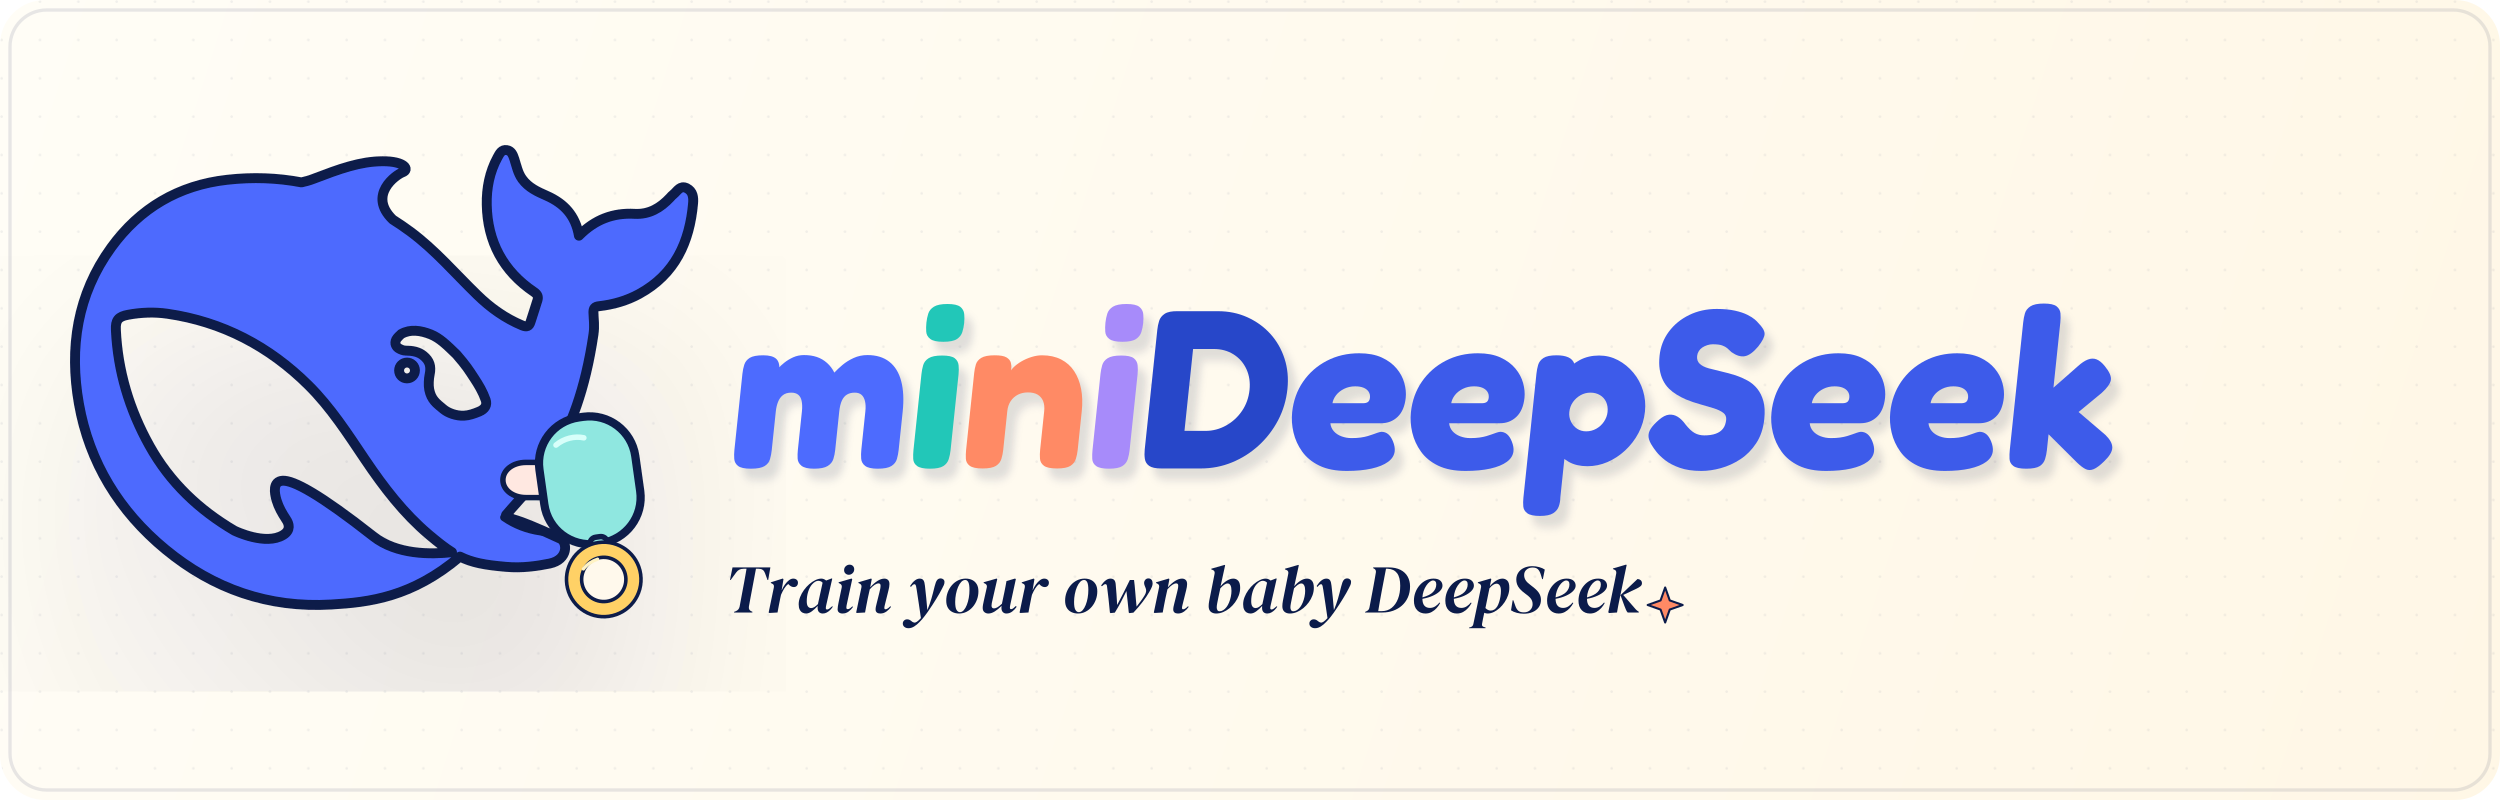
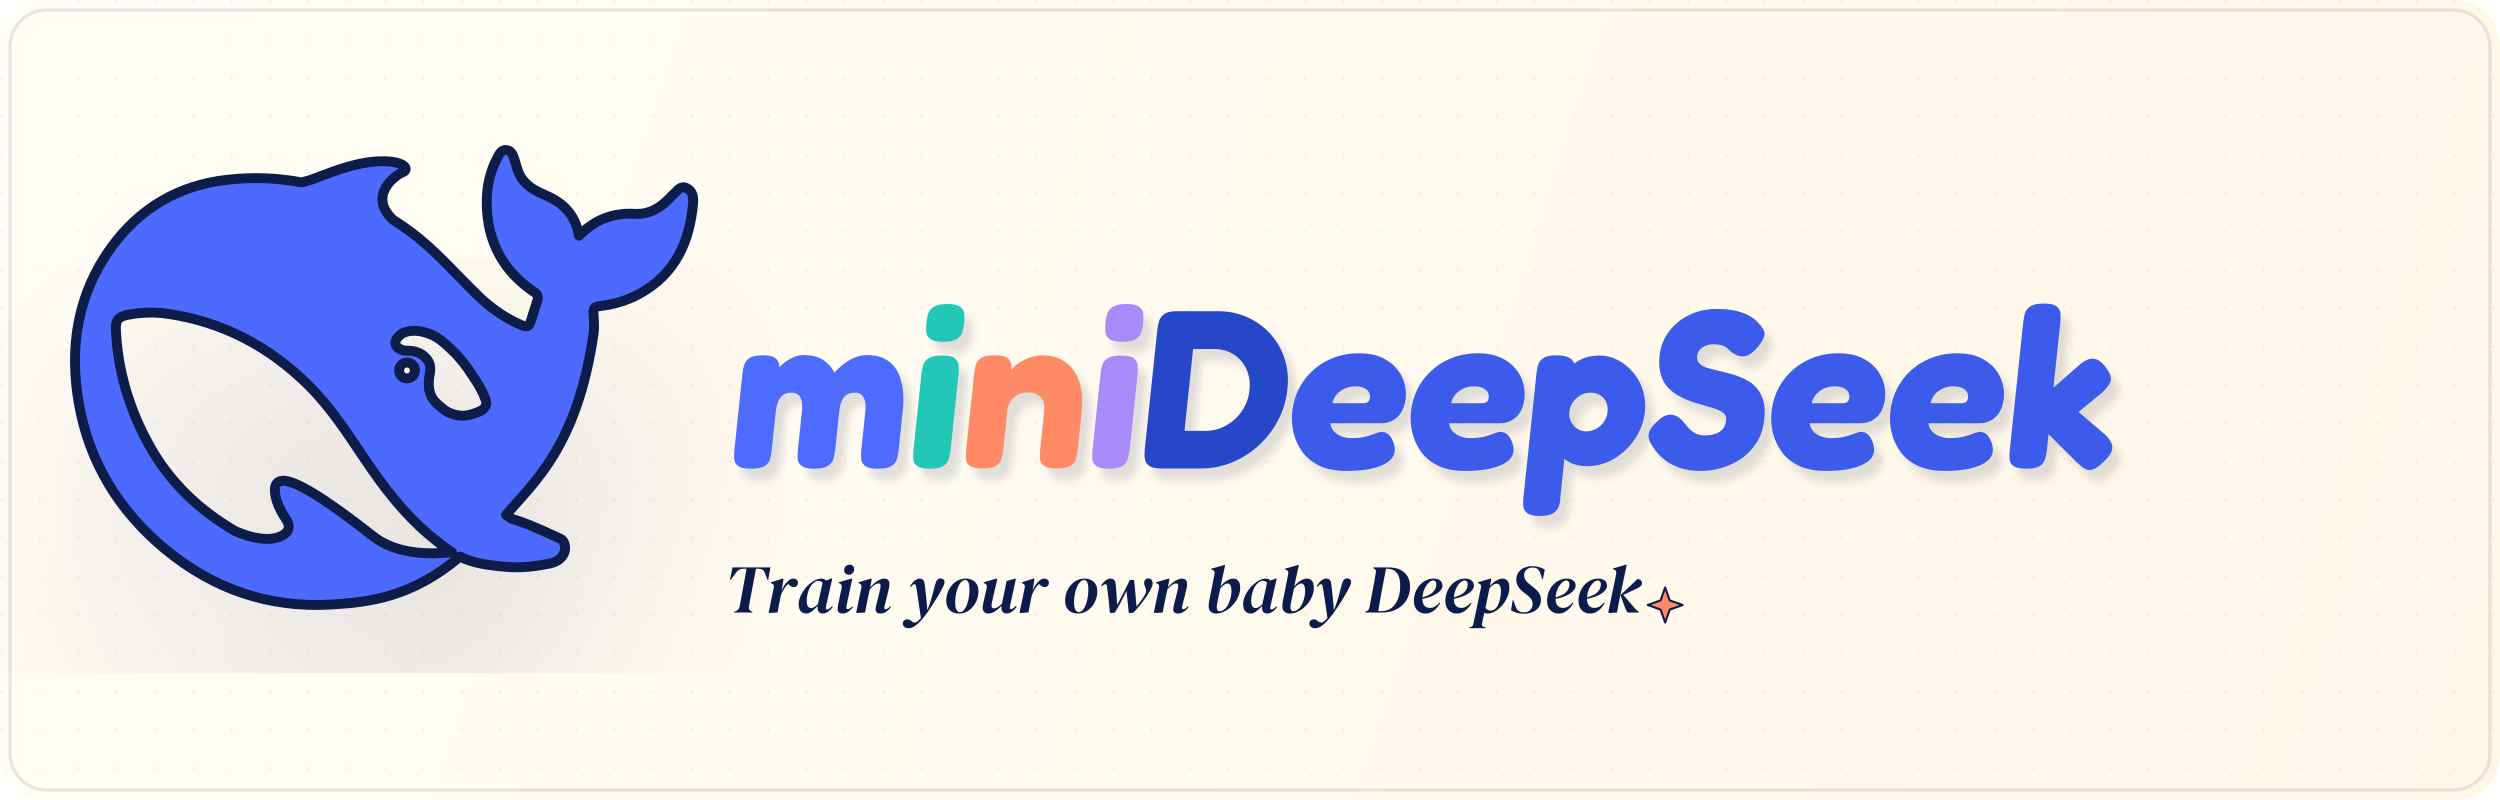
<svg xmlns="http://www.w3.org/2000/svg" width="3000" height="960" viewBox="0 0 3000 960" fill="none" role="img" aria-labelledby="bt bd">
  <defs>
    <filter id="soft" x="-20%" y="-20%" width="140%" height="140%">
      <feGaussianBlur stdDeviation="5" />
    </filter>
    <filter id="whaleShadow" x="-15%" y="-15%" width="130%" height="130%">
      <feDropShadow dx="0" dy="16" stdDeviation="10" flood-color="#0B1B4A" flood-opacity="0.12" />
+     </filter>
+     <filter id="pacShadow" x="-50%" y="-50%" width="200%" height="200%">
+       <feDropShadow dx="0" dy="2.2" stdDeviation="1.2" flood-color="#0B1B4A" flood-opacity="0.18" />
    </filter>
    <linearGradient id="card" x1="0" y1="0" x2="3000" y2="960" gradientUnits="userSpaceOnUse">
      <stop stop-color="#FFFDF6" />
      <stop offset="1" stop-color="#FFF7E6" />
    </linearGradient>
    <pattern id="dots" width="46" height="46" patternUnits="userSpaceOnUse">
      <circle cx="2" cy="2" r="1.6" fill="#0B1B4A" fill-opacity="0.055" />
    </pattern>
  </defs>
  <rect width="3000" height="960" rx="54" fill="url(#card)" />
  <rect width="3000" height="960" rx="54" fill="url(#dots)" />
  <rect x="12" y="12" width="2976" height="936" rx="44" stroke="#0B1B4A" stroke-opacity="0.10" stroke-width="4" />
  <g transform="translate(90 180) scale(13.2)" filter="url(#whaleShadow)">
    <path d="M55.613,3.471c-.595-.292-.852.264-1.2.547-.119.091-.22.209-.321.319-.87.929-1.887,1.54-3.215,1.467-1.942-.109-3.599.501-5.065,1.986-.311-1.831-1.346-2.925-2.922-3.626-.824-.364-1.658-.729-2.235-1.522-.403-.565-.513-1.193-.714-1.813-.128-.373-.257-.756-.687-.82-.467-.073-.65.319-.834.647-.733,1.339-1.017,2.815-.989,4.31.064,3.362,1.484,6.041,4.305,7.945.321.219.403.437.302.756-.192.656-.421,1.294-.623,1.95-.128.419-.321.51-.769.328-1.548-.647-2.885-1.603-4.067-2.76-2.006-1.941-3.819-4.082-6.082-5.758-.531-.392-1.062-.756-1.612-1.103-2.308-2.241.302-4.082.907-4.3.632-.228.22-1.012-1.823-1.002-2.042.009-3.911.692-6.292,1.603-.348.137-.715.237-1.09.319-2.162-.41-4.405-.501-6.75-.237-4.415.492-7.941,2.578-10.533,6.141C.191,13.129-.541,17.994.356,23.069c.943,5.348,3.673,9.776,7.868,13.239,4.351,3.59,9.361,5.348,15.076,5.011,3.471-.2,7.336-.665,11.696-4.355,1.099.547,2.253.765,4.167.929,1.475.137,2.894-.073,3.993-.3,1.722-.364,1.603-1.959.98-2.251-5.047-2.351-3.938-1.394-4.946-2.168,2.564-3.034,6.43-6.186,7.941-16.4.119-.811.018-1.321,0-1.977-.009-.401.082-.556.54-.601,1.264-.146,2.491-.492,3.618-1.111,3.27-1.786,4.589-4.72,4.9-8.236.046-.538-.009-1.093-.577-1.376ZM27.119,35.123c-4.891-3.845-7.263-5.111-8.243-5.057-.916.055-.751,1.103-.55,1.786.211.674.485,1.139.87,1.731.266.392.449.975-.266,1.412-1.575.975-4.314-.328-4.442-.392-3.187-1.877-5.853-4.355-7.73-7.744-1.813-3.262-2.867-6.761-3.041-10.496-.046-.902.22-1.221,1.117-1.385,1.181-.219,2.4-.264,3.581-.091,4.992.729,9.242,2.961,12.804,6.496,2.033,2.014,3.572,4.419,5.157,6.77,1.685,2.496,3.499,4.875,5.807,6.824.815.683,1.465,1.203,2.088,1.585-1.877.209-5.01.255-7.153-1.44ZM29.464,20.044c0-.401.321-.72.724-.72.092,0,.174.018.247.045.101.037.192.091.266.173.128.128.202.31.202.501,0,.401-.321.72-.723.72s-.715-.319-.715-.72ZM36.745,23.78c-.467.191-.934.355-1.383.373-.696.036-1.456-.246-1.868-.592-.641-.538-1.099-.838-1.291-1.777-.083-.401-.037-1.02.037-1.376.165-.765-.018-1.257-.559-1.704-.44-.364-.998-.465-1.612-.465-.229,0-.44-.1-.595-.182-.257-.128-.467-.446-.266-.838.064-.127.376-.437.449-.492.834-.474,1.795-.319,2.684.036.824.337,1.447.957,2.345,1.831.916,1.057,1.081,1.349,1.603,2.141.412.62.788,1.257,1.044,1.986.156.456-.046.829-.586,1.057Z" fill="#4D6BFE" stroke="#0B1B4A" stroke-width="0.9" stroke-linejoin="round" />
-     <path d="M39 33.4c2 1.4 4.6 1.7 6.6 1" stroke="#0B1B4A" stroke-width="0.7" stroke-linecap="round" fill="none" />
-     <path d="M41 28.4h3v3.2h-3c-1.2 0-2.1-.7-2.1-1.6s.9-1.6 2.1-1.6Z" fill="#FFE8E1" stroke="#0B1B4A" stroke-width="0.5" />
-     <g transform="rotate(-8 47 30)">
-       <rect x="42.4" y="24.2" width="8.8" height="11.6" rx="4.2" fill="#FFF9EC" />
-       <rect x="42.4" y="24.2" width="8.8" height="11.6" rx="4.2" fill="#8FE7E0" stroke="#0B1B4A" stroke-width="0.75" />
-       <path d="M44.2 26.4c.8-.5 1.8-.6 2.6-.3" stroke="#D8FFFA" stroke-width="0.5" stroke-linecap="round" />
-       <rect x="46" y="35.2" width="1.6" height="2" rx="0.6" fill="#8FE7E0" stroke="#0B1B4A" stroke-width="0.5" />
-       <circle cx="46.8" cy="39.1" r="2.7" fill="#FFF9EC" />
-       <circle cx="46.8" cy="39.1" r="2.7" fill="none" stroke="#0B1B4A" stroke-width="1.7" />
-       <circle cx="46.8" cy="39.1" r="2.7" fill="none" stroke="#FFD166" stroke-width="1.05" />
-       <path d="M45.1 37.9c.4-.4.9-.6 1.4-.7" stroke="#FFF3C4" stroke-width="0.3" stroke-linecap="round" />
-     </g>
  </g>
  <g transform="translate(870 560) skewX(-6)">
    <g transform="translate(12 14)" fill="#0B1B4A" opacity="0.13" filter="url(#soft)">
      <path d="M116 -9Q75 -9 58.0 3.0Q41 15 37.5 34.5Q34 54 34 74V413Q34 434 38.0 453.0Q42 472 59.0 483.5Q76 495 118 495Q159 495 177.5 479.0Q196 463 196 427L182 424Q183 426 191.5 437.5Q200 449 215.5 462.5Q231 476 252.0 486.0Q273 496 299 496Q331 496 357.0 487.5Q383 479 405.0 461.0Q427 443 442 418Q455 434 474.5 452.0Q494 470 521.0 483.0Q548 496 581 496Q640 496 681.0 466.5Q722 437 743.0 380.5Q764 324 764 245V74Q764 54 760.5 34.5Q757 15 739.5 3.0Q722 -9 680 -9Q640 -9 622.5 3.5Q605 16 601.5 35.5Q598 55 598 75V246Q598 273 591.5 291.5Q585 310 573.0 319.5Q561 329 542 329Q522 329 508.5 320.5Q495 312 488.5 293.5Q482 275 482 245V74Q482 53 478.0 34.0Q474 15 456.0 3.0Q438 -9 397 -9Q357 -9 339.5 4.0Q322 17 319.0 36.0Q316 55 316 75V246Q316 273 310.0 292.0Q304 311 291.5 320.0Q279 329 260 329Q237 329 224.0 318.0Q211 307 205.5 288.0Q200 269 200 246V73Q200 53 196.5 33.5Q193 14 175.5 2.5Q158 -9 116 -9Z" transform="translate(0.000 0) scale(0.27 -0.27)" />
      <path d="M123 -9Q82 -9 64.5 3.0Q47 15 44.0 34.5Q41 54 41 74V412Q41 432 44.5 451.0Q48 470 65.5 482.0Q83 494 124 494Q165 494 181.5 482.0Q198 470 202.0 450.5Q206 431 206 410V73Q206 53 202.0 33.5Q198 14 181.0 2.5Q164 -9 123 -9ZM123 555Q82 555 64.0 567.5Q46 580 42.5 599.5Q39 619 39 640Q39 661 43.0 680.0Q47 699 65.0 711.0Q83 723 124 723Q165 723 182.0 710.5Q199 698 203.0 678.5Q207 659 207 638Q207 617 203.0 598.0Q199 579 182.0 567.0Q165 555 123 555Z" transform="translate(212.990 0) scale(0.27 -0.27)" />
      <path d="M118 -8Q77 -8 59.5 4.0Q42 16 39.0 35.5Q36 55 36 75V416Q36 436 39.5 454.0Q43 472 60.5 483.5Q78 495 119 495Q156 495 172.5 485.5Q189 476 194.0 462.5Q199 449 198.5 437.5Q198 426 200 423L193 410Q194 425 207.0 440.0Q220 455 240.0 467.5Q260 480 283.5 487.5Q307 495 329 495Q378 495 416.0 476.5Q454 458 479.5 424.5Q505 391 518.5 346.0Q532 301 532 247V74Q532 54 528.0 34.5Q524 15 507.0 3.5Q490 -8 449 -8Q407 -8 389.5 4.0Q372 16 368.5 35.5Q365 55 365 75V247Q365 273 355.5 291.5Q346 310 328.5 320.0Q311 330 284 330Q259 330 240.5 320.0Q222 310 211.5 291.5Q201 273 201 247V74Q201 54 197.0 34.5Q193 15 176.0 3.5Q159 -8 118 -8Z" transform="translate(277.480 0) scale(0.27 -0.27)" />
      <path d="M123 -9Q82 -9 64.5 3.0Q47 15 44.0 34.5Q41 54 41 74V412Q41 432 44.5 451.0Q48 470 65.5 482.0Q83 494 124 494Q165 494 181.5 482.0Q198 470 202.0 450.5Q206 431 206 410V73Q206 53 202.0 33.5Q198 14 181.0 2.5Q164 -9 123 -9ZM123 555Q82 555 64.0 567.5Q46 580 42.5 599.5Q39 619 39 640Q39 661 43.0 680.0Q47 699 65.0 711.0Q83 723 124 723Q165 723 182.0 710.5Q199 698 203.0 678.5Q207 659 207 638Q207 617 203.0 598.0Q199 579 182.0 567.0Q165 555 123 555Z" transform="translate(427.830 0) scale(0.27 -0.27)" />
      <path d="M117 -8Q79 -8 61.5 3.5Q44 15 39.0 34.5Q34 54 34 76V608Q34 629 38.0 648.0Q42 667 59.5 679.5Q77 692 118 691H295Q366 691 428.5 664.0Q491 637 538.5 590.0Q586 543 613.0 480.0Q640 417 640 345Q640 270 613.0 206.0Q586 142 538.5 94.0Q491 46 428.0 19.0Q365 -8 292 -8ZM202 159H295Q344 159 384.5 183.0Q425 207 448.5 248.0Q472 289 472 341Q472 392 448.5 433.5Q425 475 384.5 499.0Q344 523 294 523H202Z" transform="translate(492.320 0) scale(0.27 -0.27)" />
      <path d="M289 -19Q216 -19 165.0 4.5Q114 28 82.0 67.0Q50 106 34.5 151.5Q19 197 19 242Q19 319 53.5 378.0Q88 437 149.0 470.5Q210 504 289 504Q349 504 392.0 485.0Q435 466 463.0 436.0Q491 406 504.0 371.5Q517 337 517 306Q517 250 490.0 221.5Q463 193 420 193H194Q198 173 212.5 158.0Q227 143 249.0 135.0Q271 127 295 127Q318 127 335.5 129.5Q353 132 366.0 136.0Q379 140 389.5 144.0Q400 148 408.5 151.0Q417 154 425 155Q442 155 456.0 144.5Q470 134 481 112Q487 100 490.0 89.0Q493 78 493 69Q493 41 468.5 21.5Q444 2 398.5 -8.5Q353 -19 289 -19ZM194 282H330Q344 282 351.0 287.5Q358 293 358 307Q358 322 349.0 333.5Q340 345 324.5 351.0Q309 357 287 357Q260 357 239.0 346.0Q218 335 206.5 318.0Q195 301 194 282Z" transform="translate(668.590 0) scale(0.27 -0.27)" />
      <path d="M289 -19Q216 -19 165.0 4.5Q114 28 82.0 67.0Q50 106 34.5 151.5Q19 197 19 242Q19 319 53.5 378.0Q88 437 149.0 470.5Q210 504 289 504Q349 504 392.0 485.0Q435 466 463.0 436.0Q491 406 504.0 371.5Q517 337 517 306Q517 250 490.0 221.5Q463 193 420 193H194Q198 173 212.5 158.0Q227 143 249.0 135.0Q271 127 295 127Q318 127 335.5 129.5Q353 132 366.0 136.0Q379 140 389.5 144.0Q400 148 408.5 151.0Q417 154 425 155Q442 155 456.0 144.5Q470 134 481 112Q487 100 490.0 89.0Q493 78 493 69Q493 41 468.5 21.5Q444 2 398.5 -8.5Q353 -19 289 -19ZM194 282H330Q344 282 351.0 287.5Q358 293 358 307Q358 322 349.0 333.5Q340 345 324.5 351.0Q309 357 287 357Q260 357 239.0 346.0Q218 335 206.5 318.0Q195 301 194 282Z" transform="translate(811.110 0) scale(0.27 -0.27)" />
      <path d="M301 2Q252 2 215.5 21.5Q179 41 155.0 75.0Q131 109 119.5 153.0Q108 197 109 247Q110 296 122.0 340.5Q134 385 158.0 419.5Q182 454 217.5 474.0Q253 494 301 494Q346 494 387.0 473.5Q428 453 461.0 418.0Q494 383 512.5 338.0Q531 293 531 245Q531 194 512.5 150.0Q494 106 461.5 72.5Q429 39 388.0 20.5Q347 2 301 2ZM113 -219Q73 -219 55.5 -207.0Q38 -195 34.5 -176.5Q31 -158 31 -138V413Q31 434 34.5 452.5Q38 471 55.0 483.0Q72 495 112 495Q144 495 165.0 486.0Q186 477 195 457V-137Q197 -157 192.5 -176.0Q188 -195 170.5 -207.0Q153 -219 113 -219ZM279 157Q303 157 322.5 168.5Q342 180 353.5 200.0Q365 220 365 243Q365 268 354.0 287.5Q343 307 323.5 318.0Q304 329 280 329Q256 329 237.0 317.5Q218 306 206.5 287.0Q195 268 195 243Q195 220 207.0 200.0Q219 180 237.5 168.5Q256 157 279 157Z" transform="translate(953.630 0) scale(0.27 -0.27)" />
      <path d="M271 -19Q214 -19 173.0 -5.0Q132 9 105.0 28.5Q78 48 62.5 65.5Q47 83 43 89Q24 113 20.0 131.5Q16 150 25.5 168.0Q35 186 58 208Q80 229 100.5 231.0Q121 233 140.5 221.5Q160 210 178 188Q203 160 223.0 149.5Q243 139 267 139Q297 139 317.0 146.5Q337 154 347.0 169.0Q357 184 357 208Q357 228 340.5 239.5Q324 251 296.5 259.5Q269 268 235.0 277.0Q201 286 168 299Q147 308 126.5 319.5Q106 331 88.5 346.5Q71 362 58.0 383.5Q45 405 38.0 432.0Q31 459 31 493Q31 553 61.0 600.0Q91 647 143.5 674.0Q196 701 263 701Q310 701 344.5 693.5Q379 686 402.0 675.0Q425 664 437.5 654.0Q450 644 454 639Q485 611 487.5 591.0Q490 571 465 534Q437 496 410.5 491.0Q384 486 349 509Q340 517 329.5 525.5Q319 534 304.0 539.0Q289 544 262 544Q250 544 238.0 540.0Q226 536 217.0 529.5Q208 523 203.0 513.0Q198 503 198 492Q198 470 213.5 457.0Q229 444 255.5 437.0Q282 430 313.5 423.0Q345 416 378 406Q406 397 433.0 383.0Q460 369 480.5 346.5Q501 324 513.5 291.5Q526 259 526 211Q526 149 501.5 104.5Q477 60 438.5 33.0Q400 6 356.0 -6.5Q312 -19 271 -19Z" transform="translate(1099.120 0) scale(0.27 -0.27)" />
      <path d="M289 -19Q216 -19 165.0 4.5Q114 28 82.0 67.0Q50 106 34.5 151.5Q19 197 19 242Q19 319 53.5 378.0Q88 437 149.0 470.5Q210 504 289 504Q349 504 392.0 485.0Q435 466 463.0 436.0Q491 406 504.0 371.5Q517 337 517 306Q517 250 490.0 221.5Q463 193 420 193H194Q198 173 212.5 158.0Q227 143 249.0 135.0Q271 127 295 127Q318 127 335.5 129.5Q353 132 366.0 136.0Q379 140 389.5 144.0Q400 148 408.5 151.0Q417 154 425 155Q442 155 456.0 144.5Q470 134 481 112Q487 100 490.0 89.0Q493 78 493 69Q493 41 468.5 21.5Q444 2 398.5 -8.5Q353 -19 289 -19ZM194 282H330Q344 282 351.0 287.5Q358 293 358 307Q358 322 349.0 333.5Q340 345 324.5 351.0Q309 357 287 357Q260 357 239.0 346.0Q218 335 206.5 318.0Q195 301 194 282Z" transform="translate(1243.800 0) scale(0.27 -0.27)" />
      <path d="M289 -19Q216 -19 165.0 4.5Q114 28 82.0 67.0Q50 106 34.5 151.5Q19 197 19 242Q19 319 53.5 378.0Q88 437 149.0 470.5Q210 504 289 504Q349 504 392.0 485.0Q435 466 463.0 436.0Q491 406 504.0 371.5Q517 337 517 306Q517 250 490.0 221.5Q463 193 420 193H194Q198 173 212.5 158.0Q227 143 249.0 135.0Q271 127 295 127Q318 127 335.5 129.5Q353 132 366.0 136.0Q379 140 389.5 144.0Q400 148 408.5 151.0Q417 154 425 155Q442 155 456.0 144.5Q470 134 481 112Q487 100 490.0 89.0Q493 78 493 69Q493 41 468.5 21.5Q444 2 398.5 -8.5Q353 -19 289 -19ZM194 282H330Q344 282 351.0 287.5Q358 293 358 307Q358 322 349.0 333.5Q340 345 324.5 351.0Q309 357 287 357Q260 357 239.0 346.0Q218 335 206.5 318.0Q195 301 194 282Z" transform="translate(1386.320 0) scale(0.27 -0.27)" />
      <path d="M458 141Q492 111 494.5 84.5Q497 58 464 23Q440 -3 422.0 -11.0Q404 -19 386.5 -11.0Q369 -3 345 18L205 144V73Q205 53 201.0 33.5Q197 14 180.5 2.5Q164 -9 122 -9Q81 -9 63.5 3.0Q46 15 43.0 34.5Q40 54 40 74V641Q40 663 43.5 681.5Q47 700 64.5 712.5Q82 725 123 725Q164 725 181.0 712.5Q198 700 201.5 681.0Q205 662 205 640V351L304 447Q325 468 344.5 476.0Q364 484 383.0 477.0Q402 470 423 447Q458 409 456.5 385.0Q455 361 422 328L328 243Z" transform="translate(1528.840 0) scale(0.27 -0.27)" />
    </g>
    <path d="M116 -9Q75 -9 58.0 3.0Q41 15 37.5 34.5Q34 54 34 74V413Q34 434 38.0 453.0Q42 472 59.0 483.5Q76 495 118 495Q159 495 177.5 479.0Q196 463 196 427L182 424Q183 426 191.5 437.5Q200 449 215.5 462.5Q231 476 252.0 486.0Q273 496 299 496Q331 496 357.0 487.5Q383 479 405.0 461.0Q427 443 442 418Q455 434 474.5 452.0Q494 470 521.0 483.0Q548 496 581 496Q640 496 681.0 466.5Q722 437 743.0 380.5Q764 324 764 245V74Q764 54 760.5 34.5Q757 15 739.5 3.0Q722 -9 680 -9Q640 -9 622.5 3.5Q605 16 601.5 35.5Q598 55 598 75V246Q598 273 591.5 291.5Q585 310 573.0 319.5Q561 329 542 329Q522 329 508.5 320.5Q495 312 488.5 293.5Q482 275 482 245V74Q482 53 478.0 34.0Q474 15 456.0 3.0Q438 -9 397 -9Q357 -9 339.5 4.0Q322 17 319.0 36.0Q316 55 316 75V246Q316 273 310.0 292.0Q304 311 291.5 320.0Q279 329 260 329Q237 329 224.0 318.0Q211 307 205.5 288.0Q200 269 200 246V73Q200 53 196.5 33.5Q193 14 175.5 2.5Q158 -9 116 -9Z" transform="translate(0.000 0) scale(0.27 -0.27)" fill="#4D6BFE" />
    <path d="M123 -9Q82 -9 64.5 3.0Q47 15 44.0 34.5Q41 54 41 74V412Q41 432 44.5 451.0Q48 470 65.5 482.0Q83 494 124 494Q165 494 181.5 482.0Q198 470 202.0 450.5Q206 431 206 410V73Q206 53 202.0 33.5Q198 14 181.0 2.5Q164 -9 123 -9ZM123 555Q82 555 64.0 567.5Q46 580 42.5 599.5Q39 619 39 640Q39 661 43.0 680.0Q47 699 65.0 711.0Q83 723 124 723Q165 723 182.0 710.5Q199 698 203.0 678.5Q207 659 207 638Q207 617 203.0 598.0Q199 579 182.0 567.0Q165 555 123 555Z" transform="translate(212.990 0) scale(0.27 -0.27)" fill="#22C7B8" />
    <path d="M118 -8Q77 -8 59.5 4.0Q42 16 39.0 35.5Q36 55 36 75V416Q36 436 39.5 454.0Q43 472 60.5 483.5Q78 495 119 495Q156 495 172.5 485.5Q189 476 194.0 462.5Q199 449 198.5 437.5Q198 426 200 423L193 410Q194 425 207.0 440.0Q220 455 240.0 467.5Q260 480 283.5 487.5Q307 495 329 495Q378 495 416.0 476.5Q454 458 479.5 424.5Q505 391 518.5 346.0Q532 301 532 247V74Q532 54 528.0 34.5Q524 15 507.0 3.5Q490 -8 449 -8Q407 -8 389.5 4.0Q372 16 368.5 35.5Q365 55 365 75V247Q365 273 355.5 291.5Q346 310 328.5 320.0Q311 330 284 330Q259 330 240.5 320.0Q222 310 211.5 291.5Q201 273 201 247V74Q201 54 197.0 34.5Q193 15 176.0 3.5Q159 -8 118 -8Z" transform="translate(277.480 0) scale(0.27 -0.27)" fill="#FF8A65" />
    <path d="M123 -9Q82 -9 64.5 3.0Q47 15 44.0 34.5Q41 54 41 74V412Q41 432 44.5 451.0Q48 470 65.5 482.0Q83 494 124 494Q165 494 181.5 482.0Q198 470 202.0 450.5Q206 431 206 410V73Q206 53 202.0 33.5Q198 14 181.0 2.5Q164 -9 123 -9ZM123 555Q82 555 64.0 567.5Q46 580 42.5 599.5Q39 619 39 640Q39 661 43.0 680.0Q47 699 65.0 711.0Q83 723 124 723Q165 723 182.0 710.5Q199 698 203.0 678.5Q207 659 207 638Q207 617 203.0 598.0Q199 579 182.0 567.0Q165 555 123 555Z" transform="translate(427.830 0) scale(0.27 -0.27)" fill="#A78BFA" />
    <path d="M117 -8Q79 -8 61.5 3.5Q44 15 39.0 34.5Q34 54 34 76V608Q34 629 38.0 648.0Q42 667 59.5 679.5Q77 692 118 691H295Q366 691 428.5 664.0Q491 637 538.5 590.0Q586 543 613.0 480.0Q640 417 640 345Q640 270 613.0 206.0Q586 142 538.5 94.0Q491 46 428.0 19.0Q365 -8 292 -8ZM202 159H295Q344 159 384.5 183.0Q425 207 448.5 248.0Q472 289 472 341Q472 392 448.5 433.5Q425 475 384.5 499.0Q344 523 294 523H202Z" transform="translate(492.320 0) scale(0.27 -0.27)" fill="#2747C9" />
    <path d="M289 -19Q216 -19 165.0 4.5Q114 28 82.0 67.0Q50 106 34.5 151.5Q19 197 19 242Q19 319 53.5 378.0Q88 437 149.0 470.5Q210 504 289 504Q349 504 392.0 485.0Q435 466 463.0 436.0Q491 406 504.0 371.5Q517 337 517 306Q517 250 490.0 221.5Q463 193 420 193H194Q198 173 212.5 158.0Q227 143 249.0 135.0Q271 127 295 127Q318 127 335.5 129.5Q353 132 366.0 136.0Q379 140 389.5 144.0Q400 148 408.5 151.0Q417 154 425 155Q442 155 456.0 144.5Q470 134 481 112Q487 100 490.0 89.0Q493 78 493 69Q493 41 468.5 21.5Q444 2 398.5 -8.5Q353 -19 289 -19ZM194 282H330Q344 282 351.0 287.5Q358 293 358 307Q358 322 349.0 333.5Q340 345 324.5 351.0Q309 357 287 357Q260 357 239.0 346.0Q218 335 206.5 318.0Q195 301 194 282Z" transform="translate(668.590 0) scale(0.27 -0.27)" fill="#3D5BEA" />
    <path d="M289 -19Q216 -19 165.0 4.5Q114 28 82.0 67.0Q50 106 34.5 151.5Q19 197 19 242Q19 319 53.5 378.0Q88 437 149.0 470.5Q210 504 289 504Q349 504 392.0 485.0Q435 466 463.0 436.0Q491 406 504.0 371.5Q517 337 517 306Q517 250 490.0 221.5Q463 193 420 193H194Q198 173 212.5 158.0Q227 143 249.0 135.0Q271 127 295 127Q318 127 335.5 129.5Q353 132 366.0 136.0Q379 140 389.5 144.0Q400 148 408.5 151.0Q417 154 425 155Q442 155 456.0 144.5Q470 134 481 112Q487 100 490.0 89.0Q493 78 493 69Q493 41 468.5 21.5Q444 2 398.5 -8.5Q353 -19 289 -19ZM194 282H330Q344 282 351.0 287.5Q358 293 358 307Q358 322 349.0 333.5Q340 345 324.5 351.0Q309 357 287 357Q260 357 239.0 346.0Q218 335 206.5 318.0Q195 301 194 282Z" transform="translate(811.110 0) scale(0.27 -0.27)" fill="#3D5BEA" />
    <path d="M301 2Q252 2 215.5 21.5Q179 41 155.0 75.0Q131 109 119.5 153.0Q108 197 109 247Q110 296 122.0 340.5Q134 385 158.0 419.5Q182 454 217.5 474.0Q253 494 301 494Q346 494 387.0 473.5Q428 453 461.0 418.0Q494 383 512.5 338.0Q531 293 531 245Q531 194 512.5 150.0Q494 106 461.5 72.5Q429 39 388.0 20.5Q347 2 301 2ZM113 -219Q73 -219 55.5 -207.0Q38 -195 34.5 -176.5Q31 -158 31 -138V413Q31 434 34.5 452.5Q38 471 55.0 483.0Q72 495 112 495Q144 495 165.0 486.0Q186 477 195 457V-137Q197 -157 192.5 -176.0Q188 -195 170.5 -207.0Q153 -219 113 -219ZM279 157Q303 157 322.5 168.5Q342 180 353.5 200.0Q365 220 365 243Q365 268 354.0 287.5Q343 307 323.5 318.0Q304 329 280 329Q256 329 237.0 317.5Q218 306 206.5 287.0Q195 268 195 243Q195 220 207.0 200.0Q219 180 237.5 168.5Q256 157 279 157Z" transform="translate(953.630 0) scale(0.27 -0.27)" fill="#3D5BEA" />
    <path d="M271 -19Q214 -19 173.0 -5.0Q132 9 105.0 28.5Q78 48 62.5 65.5Q47 83 43 89Q24 113 20.0 131.5Q16 150 25.5 168.0Q35 186 58 208Q80 229 100.5 231.0Q121 233 140.5 221.5Q160 210 178 188Q203 160 223.0 149.5Q243 139 267 139Q297 139 317.0 146.5Q337 154 347.0 169.0Q357 184 357 208Q357 228 340.5 239.5Q324 251 296.5 259.5Q269 268 235.0 277.0Q201 286 168 299Q147 308 126.5 319.5Q106 331 88.5 346.5Q71 362 58.0 383.5Q45 405 38.0 432.0Q31 459 31 493Q31 553 61.0 600.0Q91 647 143.5 674.0Q196 701 263 701Q310 701 344.5 693.5Q379 686 402.0 675.0Q425 664 437.5 654.0Q450 644 454 639Q485 611 487.5 591.0Q490 571 465 534Q437 496 410.5 491.0Q384 486 349 509Q340 517 329.5 525.5Q319 534 304.0 539.0Q289 544 262 544Q250 544 238.0 540.0Q226 536 217.0 529.5Q208 523 203.0 513.0Q198 503 198 492Q198 470 213.5 457.0Q229 444 255.5 437.0Q282 430 313.5 423.0Q345 416 378 406Q406 397 433.0 383.0Q460 369 480.5 346.5Q501 324 513.5 291.5Q526 259 526 211Q526 149 501.5 104.5Q477 60 438.5 33.0Q400 6 356.0 -6.5Q312 -19 271 -19Z" transform="translate(1099.120 0) scale(0.27 -0.27)" fill="#3D5BEA" />
    <path d="M289 -19Q216 -19 165.0 4.5Q114 28 82.0 67.0Q50 106 34.5 151.5Q19 197 19 242Q19 319 53.5 378.0Q88 437 149.0 470.5Q210 504 289 504Q349 504 392.0 485.0Q435 466 463.0 436.0Q491 406 504.0 371.5Q517 337 517 306Q517 250 490.0 221.5Q463 193 420 193H194Q198 173 212.5 158.0Q227 143 249.0 135.0Q271 127 295 127Q318 127 335.5 129.5Q353 132 366.0 136.0Q379 140 389.5 144.0Q400 148 408.5 151.0Q417 154 425 155Q442 155 456.0 144.5Q470 134 481 112Q487 100 490.0 89.0Q493 78 493 69Q493 41 468.5 21.5Q444 2 398.5 -8.5Q353 -19 289 -19ZM194 282H330Q344 282 351.0 287.5Q358 293 358 307Q358 322 349.0 333.5Q340 345 324.5 351.0Q309 357 287 357Q260 357 239.0 346.0Q218 335 206.5 318.0Q195 301 194 282Z" transform="translate(1243.800 0) scale(0.27 -0.27)" fill="#3D5BEA" />
    <path d="M289 -19Q216 -19 165.0 4.5Q114 28 82.0 67.0Q50 106 34.5 151.5Q19 197 19 242Q19 319 53.5 378.0Q88 437 149.0 470.5Q210 504 289 504Q349 504 392.0 485.0Q435 466 463.0 436.0Q491 406 504.0 371.5Q517 337 517 306Q517 250 490.0 221.5Q463 193 420 193H194Q198 173 212.5 158.0Q227 143 249.0 135.0Q271 127 295 127Q318 127 335.5 129.5Q353 132 366.0 136.0Q379 140 389.5 144.0Q400 148 408.5 151.0Q417 154 425 155Q442 155 456.0 144.5Q470 134 481 112Q487 100 490.0 89.0Q493 78 493 69Q493 41 468.5 21.5Q444 2 398.5 -8.5Q353 -19 289 -19ZM194 282H330Q344 282 351.0 287.5Q358 293 358 307Q358 322 349.0 333.5Q340 345 324.5 351.0Q309 357 287 357Q260 357 239.0 346.0Q218 335 206.5 318.0Q195 301 194 282Z" transform="translate(1386.320 0) scale(0.27 -0.27)" fill="#3D5BEA" />
    <path d="M458 141Q492 111 494.5 84.5Q497 58 464 23Q440 -3 422.0 -11.0Q404 -19 386.5 -11.0Q369 -3 345 18L205 144V73Q205 53 201.0 33.5Q197 14 180.5 2.5Q164 -9 122 -9Q81 -9 63.5 3.0Q46 15 43.0 34.5Q40 54 40 74V641Q40 663 43.5 681.5Q47 700 64.5 712.5Q82 725 123 725Q164 725 181.0 712.5Q198 700 201.5 681.0Q205 662 205 640V351L304 447Q325 468 344.5 476.0Q364 484 383.0 477.0Q402 470 423 447Q458 409 456.5 385.0Q455 361 422 328L328 243Z" transform="translate(1528.840 0) scale(0.27 -0.27)" fill="#3D5BEA" />
  </g>
  <g transform="translate(870 735)">
    <path d="M132 0 134 10 158 19Q204 38 214 87L263 350Q271 392 280.5 443.5Q290 495 299.0 546.5Q308 598 315 640H272Q236 640 210.0 627.0Q184 614 163 585L83 476H73L110 660H664L632 476H622L585 577Q563 640 494 640H453L391 311Q381 260 370.5 201.5Q360 143 350 88Q341 36 389 16L402 10L400 0Z" transform="translate(0.000 0) scale(0.082 -0.082)" fill="#0B1B4A" />
    <path d="M46 -7 36 0 112 366Q117 392 109.0 404.5Q101 417 82 425L67 432L69 442L243 497L253 488L226 323Q247 371 275.0 410.0Q303 449 334.0 472.5Q365 496 396 496Q427 496 446.0 479.5Q465 463 465 436Q465 408 448.5 390.0Q432 372 404 372Q382 372 362.0 383.5Q342 395 323 417Q288 391 263.0 349.5Q238 308 217 259L207 213Q196 160 186.0 107.0Q176 54 166 0Z" transform="translate(49.418 0) scale(0.082 -0.082)" fill="#0B1B4A" />
    <path d="M155 -15Q127 -15 102.0 -2.0Q77 11 61.5 41.0Q46 71 46 120Q46 173 67.0 226.5Q88 280 123.0 328.5Q158 377 201.0 414.5Q244 452 290.0 474.0Q336 496 377 496Q397 496 414.5 488.5Q432 481 448 468L529 499L537 494L450 111Q443 83 443 65Q443 44 462 44Q476 44 494.5 57.0Q513 70 537 92L545 84Q530 60 507.5 37.5Q485 15 457.5 0.0Q430 -15 399 -15Q365 -15 344.0 5.5Q323 26 323 69Q323 83 324 96Q284 51 239.5 18.0Q195 -15 155 -15ZM164 165Q164 112 181.5 88.5Q199 65 228 65Q252 65 276.0 80.0Q300 95 328 123Q330 135 333 148L396 436Q383 452 365.0 458.0Q347 464 333 464Q290 464 243 413Q206 372 185.0 305.0Q164 238 164 165Z" transform="translate(84.650 0) scale(0.082 -0.082)" fill="#0B1B4A" />
    <path d="M217 552Q189 552 168.5 570.5Q148 589 148 620Q148 655 172.5 677.5Q197 700 228 700Q258 700 277.0 681.0Q296 662 296 632Q296 598 272.0 575.0Q248 552 217 552ZM124 -15Q93 -15 73.0 1.0Q53 17 53 48Q53 66 57.0 91.0Q61 116 66 141L113 366Q122 407 84 424L68 432L69 443L257 497L267 488L189 126Q185 108 183.0 95.5Q181 83 181 71Q181 49 201 49Q216 49 231.0 58.5Q246 68 269 90L278 81Q253 44 214.5 14.5Q176 -15 124 -15Z" transform="translate(130.788 0) scale(0.082 -0.082)" fill="#0B1B4A" />
    <path d="M45 -7 36 0 113 368Q122 407 85 424L68 432L69 442L255 497L264 489L241 368Q293 427 347.0 461.5Q401 496 449 496Q481 496 502.0 476.5Q523 457 523 416Q523 395 519.0 372.5Q515 350 509 326L456 113Q452 97 450.0 86.5Q448 76 448 68Q448 47 465 47Q493 47 536 92L546 82Q521 45 480.0 15.0Q439 -15 389 -15Q356 -15 338.0 0.5Q320 16 320 44Q320 65 325.0 87.5Q330 110 336 134L375 290Q383 322 388.0 347.0Q393 372 393 393Q393 411 385.0 418.5Q377 426 363 426Q339 426 306.5 405.0Q274 384 235 339L207 213Q196 160 186.0 107.0Q176 54 166 0Z" transform="translate(154.458 0) scale(0.082 -0.082)" fill="#0B1B4A" />
    <path d="M20 -230Q-16 -230 -39.5 -211.0Q-63 -192 -63 -161Q-63 -135 -44.5 -117.5Q-26 -100 1 -100Q33 -100 60 -124Q81 -143 101.5 -147.0Q122 -151 144 -135Q158 -125 170.5 -113.5Q183 -102 196 -88Q199 -85 202 -82Q187 25 172.0 124.0Q157 223 141 329Q136 367 131.0 385.0Q126 403 120.5 408.5Q115 414 107 414Q97 414 84.5 405.0Q72 396 56 374L43 387Q113 496 185 496Q223 496 239.5 471.0Q256 446 261 391Q271 298 280.0 213.5Q289 129 296 35Q331 118 355.0 200.5Q379 283 402 379Q419 449 438.5 474.0Q458 499 491 499Q513 499 530.0 485.0Q547 471 547 448Q547 423 537.5 401.5Q528 380 511 348Q495 317 476.0 283.0Q457 249 431 207Q403 163 371.5 112.5Q340 62 298 3Q275 -28 249.5 -62.0Q224 -96 186 -135Q146 -178 104.5 -204.0Q63 -230 20 -230Z" transform="translate(218.526 0) scale(0.082 -0.082)" fill="#0B1B4A" />
    <path d="M236 -15Q184 -15 141.0 5.5Q98 26 73.0 67.5Q48 109 48 173Q48 237 69.5 295.0Q91 353 130.0 398.5Q169 444 221.0 470.0Q273 496 334 496Q387 496 428.5 475.5Q470 455 494.5 414.0Q519 373 519 309Q519 246 497.5 187.5Q476 129 437.5 83.5Q399 38 347.5 11.5Q296 -15 236 -15ZM248 5Q279 5 304.5 33.5Q330 62 349.0 109.5Q368 157 378.0 214.5Q388 272 388 329Q388 412 371.0 444.0Q354 476 327 476Q295 476 268.0 448.0Q241 420 221.0 373.0Q201 326 190.0 269.0Q179 212 179 155Q179 70 199.0 37.5Q219 5 248 5Z" transform="translate(261.548 0) scale(0.082 -0.082)" fill="#0B1B4A" />
    <path d="M138 -15Q104 -15 79.5 5.5Q55 26 55 67Q55 90 60.0 117.0Q65 144 71 170L115 367Q124 406 88 424L69 432L70 443L259 497L268 489L198 183Q192 158 188.0 138.0Q184 118 184 101Q184 79 194.0 69.5Q204 60 220 60Q243 60 271.0 76.5Q299 93 336 128Q337 134 339 141L373 302Q381 341 388.5 380.5Q396 420 403 460L529 497L540 488L461 125Q453 90 453 70Q453 49 471 49Q485 49 501.0 60.5Q517 72 540 95L552 83Q527 46 488.5 15.5Q450 -15 401 -15Q370 -15 349.5 6.5Q329 28 329 68Q329 83 331 97Q279 45 230.5 15.0Q182 -15 138 -15Z" transform="translate(304.734 0) scale(0.082 -0.082)" fill="#0B1B4A" />
    <path d="M46 -7 36 0 112 366Q117 392 109.0 404.5Q101 417 82 425L67 432L69 442L243 497L253 488L226 323Q247 371 275.0 410.0Q303 449 334.0 472.5Q365 496 396 496Q427 496 446.0 479.5Q465 463 465 436Q465 408 448.5 390.0Q432 372 404 372Q382 372 362.0 383.5Q342 395 323 417Q288 391 263.0 349.5Q238 308 217 259L207 213Q196 160 186.0 107.0Q176 54 166 0Z" transform="translate(350.544 0) scale(0.082 -0.082)" fill="#0B1B4A" />
    <path d="M236 -15Q184 -15 141.0 5.5Q98 26 73.0 67.5Q48 109 48 173Q48 237 69.5 295.0Q91 353 130.0 398.5Q169 444 221.0 470.0Q273 496 334 496Q387 496 428.5 475.5Q470 455 494.5 414.0Q519 373 519 309Q519 246 497.5 187.5Q476 129 437.5 83.5Q399 38 347.5 11.5Q296 -15 236 -15ZM248 5Q279 5 304.5 33.5Q330 62 349.0 109.5Q368 157 378.0 214.5Q388 272 388 329Q388 412 371.0 444.0Q354 476 327 476Q295 476 268.0 448.0Q241 420 221.0 373.0Q201 326 190.0 269.0Q179 212 179 155Q179 70 199.0 37.5Q219 5 248 5Z" transform="translate(404.198 0) scale(0.082 -0.082)" fill="#0B1B4A" />
    <path d="M186 -9 177 -1Q167 107 156.5 200.0Q146 293 135 380Q133 401 126.5 408.0Q120 415 110 415Q100 415 87.0 406.5Q74 398 60 384L48 396Q83 446 116.5 471.0Q150 496 184 496Q222 496 240.5 475.0Q259 454 262 408Q268 344 273.5 265.5Q279 187 283 110Q329 194 375.0 286.5Q421 379 469 476H530Q534 447 539.0 398.0Q544 349 548.5 292.0Q553 235 558.0 180.5Q563 126 567 86Q602 131 629.5 168.0Q657 205 685 251Q701 277 706.0 303.0Q711 329 701 354L684 398Q669 439 687.5 469.0Q706 499 739 499Q771 499 786.5 478.5Q802 458 802 426Q802 403 791.5 376.5Q781 350 754 302Q716 235 656.0 156.0Q596 77 521 -2L462 -9L453 -1Q445 77 437.5 151.0Q430 225 419 314Q382 236 337.5 152.5Q293 69 249 -2Z" transform="translate(447.384 0) scale(0.082 -0.082)" fill="#0B1B4A" />
    <path d="M45 -7 36 0 113 368Q122 407 85 424L68 432L69 442L255 497L264 489L241 368Q293 427 347.0 461.5Q401 496 449 496Q481 496 502.0 476.5Q523 457 523 416Q523 395 519.0 372.5Q515 350 509 326L456 113Q452 97 450.0 86.5Q448 76 448 68Q448 47 465 47Q493 47 536 92L546 82Q521 45 480.0 15.0Q439 -15 389 -15Q356 -15 338.0 0.5Q320 16 320 44Q320 65 325.0 87.5Q330 110 336 134L375 290Q383 322 388.0 347.0Q393 372 393 393Q393 411 385.0 418.5Q377 426 363 426Q339 426 306.5 405.0Q274 384 235 339L207 213Q196 160 186.0 107.0Q176 54 166 0Z" transform="translate(511.644 0) scale(0.082 -0.082)" fill="#0B1B4A" />
    <path d="M167 -15Q118 -15 87.5 11.5Q57 38 57 92Q57 128 65.5 172.0Q74 216 83 260L144 568Q152 611 113 624L95 631L96 641L292 697L298 690L231 383Q272 434 322.5 465.0Q373 496 417 496Q461 496 489.5 465.0Q518 434 518 361Q518 305 498.0 250.5Q478 196 443.0 148.0Q408 100 363.5 63.5Q319 27 268.5 6.0Q218 -15 167 -15ZM175 76Q175 51 185.0 34.5Q195 18 217 18Q271 18 319 80Q339 106 355.5 146.0Q372 186 381.5 231.0Q391 276 391 317Q391 371 376.0 398.0Q361 425 335 425Q311 425 284.5 406.0Q258 387 228 354L201 230Q189 173 182.0 134.5Q175 96 175 76Z" transform="translate(575.712 0) scale(0.082 -0.082)" fill="#0B1B4A" />
    <path d="M155 -15Q127 -15 102.0 -2.0Q77 11 61.5 41.0Q46 71 46 120Q46 173 67.0 226.5Q88 280 123.0 328.5Q158 377 201.0 414.5Q244 452 290.0 474.0Q336 496 377 496Q397 496 414.5 488.5Q432 481 448 468L529 499L537 494L450 111Q443 83 443 65Q443 44 462 44Q476 44 494.5 57.0Q513 70 537 92L545 84Q530 60 507.5 37.5Q485 15 457.5 0.0Q430 -15 399 -15Q365 -15 344.0 5.5Q323 26 323 69Q323 83 324 96Q284 51 239.5 18.0Q195 -15 155 -15ZM164 165Q164 112 181.5 88.5Q199 65 228 65Q252 65 276.0 80.0Q300 95 328 123Q330 135 333 148L396 436Q383 452 365.0 458.0Q347 464 333 464Q290 464 243 413Q206 372 185.0 305.0Q164 238 164 165Z" transform="translate(617.996 0) scale(0.082 -0.082)" fill="#0B1B4A" />
    <path d="M167 -15Q118 -15 87.5 11.5Q57 38 57 92Q57 128 65.5 172.0Q74 216 83 260L144 568Q152 611 113 624L95 631L96 641L292 697L298 690L231 383Q272 434 322.5 465.0Q373 496 417 496Q461 496 489.5 465.0Q518 434 518 361Q518 305 498.0 250.5Q478 196 443.0 148.0Q408 100 363.5 63.5Q319 27 268.5 6.0Q218 -15 167 -15ZM175 76Q175 51 185.0 34.5Q195 18 217 18Q271 18 319 80Q339 106 355.5 146.0Q372 186 381.5 231.0Q391 276 391 317Q391 371 376.0 398.0Q361 425 335 425Q311 425 284.5 406.0Q258 387 228 354L201 230Q189 173 182.0 134.5Q175 96 175 76Z" transform="translate(664.134 0) scale(0.082 -0.082)" fill="#0B1B4A" />
    <path d="M20 -230Q-16 -230 -39.5 -211.0Q-63 -192 -63 -161Q-63 -135 -44.5 -117.5Q-26 -100 1 -100Q33 -100 60 -124Q81 -143 101.5 -147.0Q122 -151 144 -135Q158 -125 170.5 -113.5Q183 -102 196 -88Q199 -85 202 -82Q187 25 172.0 124.0Q157 223 141 329Q136 367 131.0 385.0Q126 403 120.5 408.5Q115 414 107 414Q97 414 84.5 405.0Q72 396 56 374L43 387Q113 496 185 496Q223 496 239.5 471.0Q256 446 261 391Q271 298 280.0 213.5Q289 129 296 35Q331 118 355.0 200.5Q379 283 402 379Q419 449 438.5 474.0Q458 499 491 499Q513 499 530.0 485.0Q547 471 547 448Q547 423 537.5 401.5Q528 380 511 348Q495 317 476.0 283.0Q457 249 431 207Q403 163 371.5 112.5Q340 62 298 3Q275 -28 249.5 -62.0Q224 -96 186 -135Q146 -178 104.5 -204.0Q63 -230 20 -230Z" transform="translate(706.418 0) scale(0.082 -0.082)" fill="#0B1B4A" />
    <path d="M2 0 5 10 21 17Q41 26 52.0 39.0Q63 52 67 74L119 350Q129 403 140.0 466.0Q151 529 161 587Q167 626 133 643L120 650L122 660H347Q451 660 521.0 624.0Q591 588 626.0 525.0Q661 462 661 382Q661 292 629.0 221.0Q597 150 541.5 101.0Q486 52 413.5 26.0Q341 0 259 0ZM195 20H246Q332 20 392.0 68.0Q452 116 484.5 200.0Q517 284 517 391Q517 515 471.0 575.5Q425 636 336 640H309L246 311Q233 238 219.5 165.0Q206 92 195 20Z" transform="translate(767.862 0) scale(0.082 -0.082)" fill="#0B1B4A" />
    <path d="M220 -15Q145 -15 98.0 34.0Q51 83 51 173Q51 237 73.0 295.0Q95 353 134.5 398.5Q174 444 226.0 470.0Q278 496 339 496Q402 496 435.5 467.5Q469 439 469 392Q469 353 432.5 315.0Q396 277 330.0 246.5Q264 216 175 200Q176 131 205.0 99.0Q234 67 285 67Q328 67 364.0 90.5Q400 114 425 146L435 139Q415 100 383.5 65.0Q352 30 311.0 7.5Q270 -15 220 -15ZM332 469Q309 469 282.5 449.0Q256 429 232.5 394.5Q209 360 193.5 315.5Q178 271 175 221Q285 251 331.5 300.0Q378 349 378 411Q378 441 365.0 455.0Q352 469 332 469Z" transform="translate(822.528 0) scale(0.082 -0.082)" fill="#0B1B4A" />
    <path d="M220 -15Q145 -15 98.0 34.0Q51 83 51 173Q51 237 73.0 295.0Q95 353 134.5 398.5Q174 444 226.0 470.0Q278 496 339 496Q402 496 435.5 467.5Q469 439 469 392Q469 353 432.5 315.0Q396 277 330.0 246.5Q264 216 175 200Q176 131 205.0 99.0Q234 67 285 67Q328 67 364.0 90.5Q400 114 425 146L435 139Q415 100 383.5 65.0Q352 30 311.0 7.5Q270 -15 220 -15ZM332 469Q309 469 282.5 449.0Q256 429 232.5 394.5Q209 360 193.5 315.5Q178 271 175 221Q285 251 331.5 300.0Q378 349 378 411Q378 441 365.0 455.0Q352 469 332 469Z" transform="translate(860.220 0) scale(0.082 -0.082)" fill="#0B1B4A" />
    <path d="M211 -15Q185 -15 161 -4Q150 -54 142.0 -94.0Q134 -134 128 -170Q123 -203 156 -212L181 -220L179 -230H-62L-60 -220L-41 -215Q-6 -205 1 -170L114 369Q121 408 86 424L67 432L69 443L254 497L264 489L243 384Q282 433 332.5 464.5Q383 496 427 496Q468 496 498.0 467.0Q528 438 528 362Q528 307 509.5 253.0Q491 199 458.5 150.5Q426 102 385.0 65.0Q344 28 299.0 6.5Q254 -15 211 -15ZM340 422Q317 422 290.0 404.0Q263 386 237 354L178 65Q215 28 255 28Q314 28 352 90Q366 114 378.0 151.0Q390 188 397.5 231.5Q405 275 405 316Q405 366 388.5 394.0Q372 422 340 422Z" transform="translate(897.912 0) scale(0.082 -0.082)" fill="#0B1B4A" />
    <path d="M214 -18Q162 -18 111.5 -5.0Q61 8 26 32L50 179H60L89 97Q106 48 133.5 25.0Q161 2 214 2Q273 2 307.5 37.0Q342 72 342 121Q342 147 334.0 170.0Q326 193 303.5 218.0Q281 243 237 274Q183 313 154.0 347.0Q125 381 114.0 414.0Q103 447 103 481Q103 540 133.0 584.5Q163 629 216.5 653.5Q270 678 338 678Q388 678 437.5 664.5Q487 651 520 628L492 488H482L462 554Q446 607 420.0 632.5Q394 658 341 658Q289 658 253.5 628.0Q218 598 218 548Q218 505 241.0 470.0Q264 435 324 392Q403 334 433.5 287.5Q464 241 464 187Q464 123 432.0 77.5Q400 32 343.5 7.0Q287 -18 214 -18Z" transform="translate(941.098 0) scale(0.082 -0.082)" fill="#0B1B4A" />
    <path d="M220 -15Q145 -15 98.0 34.0Q51 83 51 173Q51 237 73.0 295.0Q95 353 134.5 398.5Q174 444 226.0 470.0Q278 496 339 496Q402 496 435.5 467.5Q469 439 469 392Q469 353 432.5 315.0Q396 277 330.0 246.5Q264 216 175 200Q176 131 205.0 99.0Q234 67 285 67Q328 67 364.0 90.5Q400 114 425 146L435 139Q415 100 383.5 65.0Q352 30 311.0 7.5Q270 -15 220 -15ZM332 469Q309 469 282.5 449.0Q256 429 232.5 394.5Q209 360 193.5 315.5Q178 271 175 221Q285 251 331.5 300.0Q378 349 378 411Q378 441 365.0 455.0Q352 469 332 469Z" transform="translate(982.316 0) scale(0.082 -0.082)" fill="#0B1B4A" />
    <path d="M220 -15Q145 -15 98.0 34.0Q51 83 51 173Q51 237 73.0 295.0Q95 353 134.5 398.5Q174 444 226.0 470.0Q278 496 339 496Q402 496 435.5 467.5Q469 439 469 392Q469 353 432.5 315.0Q396 277 330.0 246.5Q264 216 175 200Q176 131 205.0 99.0Q234 67 285 67Q328 67 364.0 90.5Q400 114 425 146L435 139Q415 100 383.5 65.0Q352 30 311.0 7.5Q270 -15 220 -15ZM332 469Q309 469 282.5 449.0Q256 429 232.5 394.5Q209 360 193.5 315.5Q178 271 175 221Q285 251 331.5 300.0Q378 349 378 411Q378 441 365.0 455.0Q352 469 332 469Z" transform="translate(1020.008 0) scale(0.082 -0.082)" fill="#0B1B4A" />
    <path d="M40 -8 27 3 117 436Q124 471 131.0 505.0Q138 539 144 574Q150 616 112 629L95 636L97 645L289 701L296 694L196 214Q183 153 173.5 103.5Q164 54 155 0ZM311 0Q297 14 285.0 43.0Q273 72 262 100L206 254L455 490Q482 489 501.0 473.0Q520 457 520 428Q520 402 499.0 384.5Q478 367 445 351L246 257L425 51Q436 39 445.0 31.0Q454 23 467 15L475 10L473 0Z" transform="translate(1057.700 0) scale(0.082 -0.082)" fill="#0B1B4A" />
  </g>
  <path d="M 1998.2 705 l 5.5 15.5 15.5 5.5 -15.5 5.5 -5.5 15.5 -5.5 -15.5 -15.5 -5.5 15.5 -5.5 z" fill="#FF8A65" stroke="#0B1B4A" stroke-width="2.5" stroke-linejoin="round" />
</svg>
